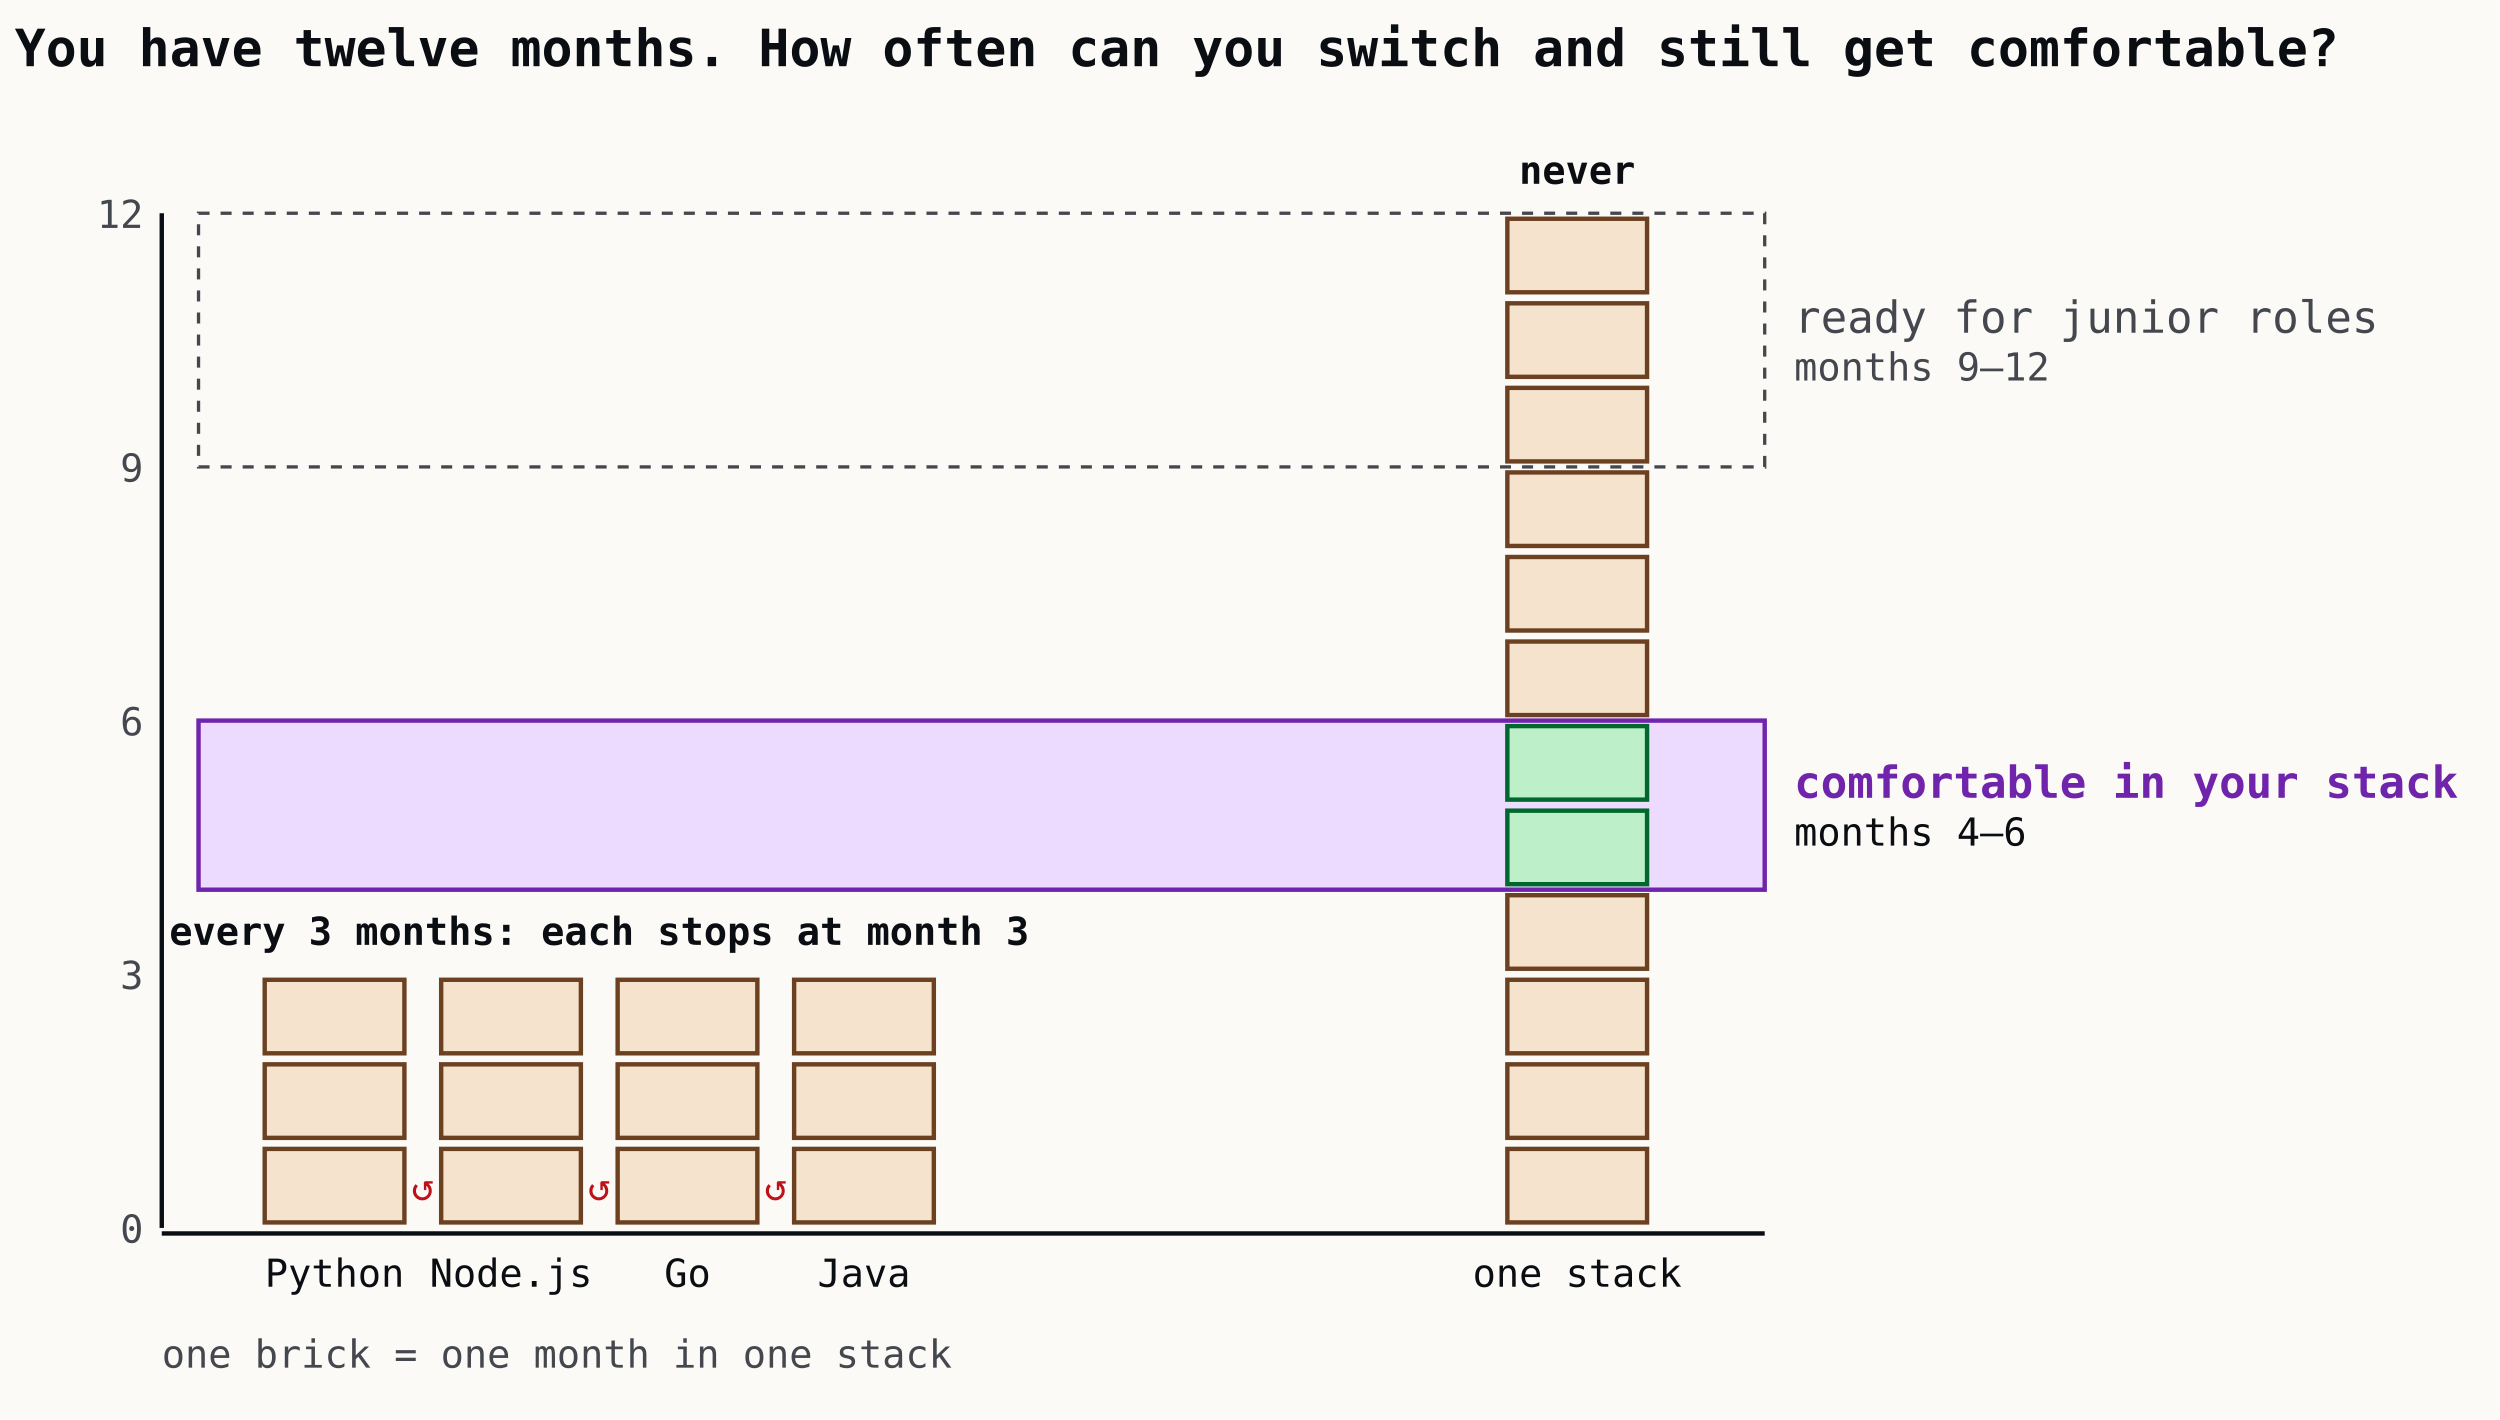
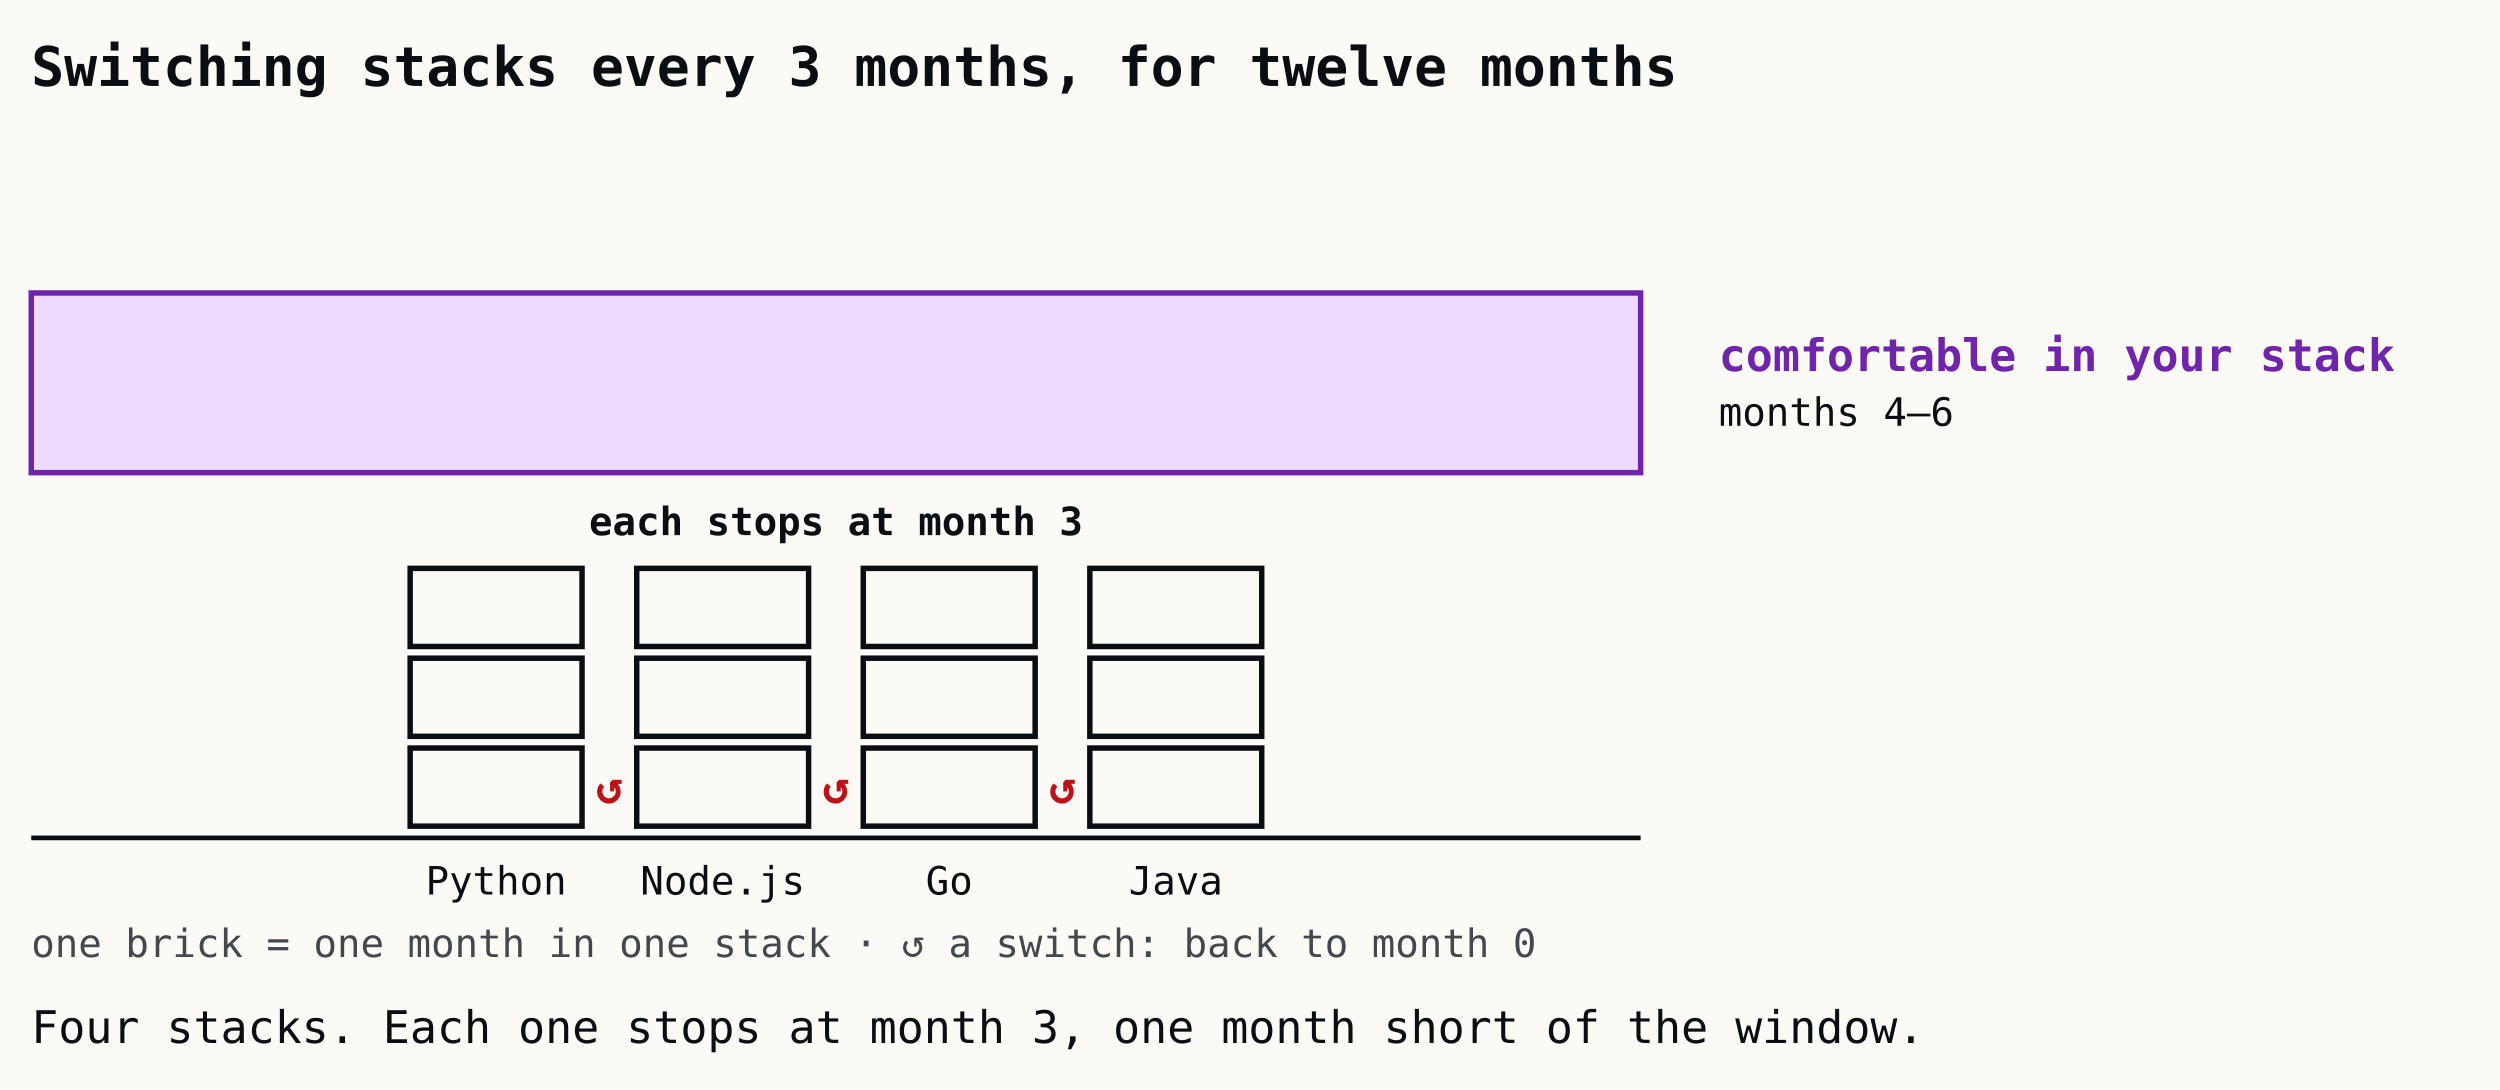
- <svg xmlns="http://www.w3.org/2000/svg" viewBox="0 0 680 386" font-family="JetBrains Mono, ui-monospace, monospace">
-   <rect width="680" height="386" fill="#fbfaf7" />
-   <text x="4" y="18" font-size="14" font-weight="700" fill="#0a0d12">You have twelve months. How often can you switch and still get comfortable?</text>
-   <rect x="54" y="196" width="426" height="46" fill="#ecdaff" stroke="#7024ab" stroke-width="1.2" />
-   <text x="488" y="217" font-size="12" font-weight="700" fill="#7024ab">comfortable in your stack</text>
-   <text x="488" y="230" font-size="10.5" fill="#0a0d12">months 4–6</text>
-   <rect x="54" y="58" width="426" height="69" fill="none" stroke="#44484e" stroke-width="0.9" stroke-dasharray="3 3" />
-   <text x="488" y="90.5" font-size="12" fill="#44484e">ready for junior roles</text>
-   <text x="488" y="103.5" font-size="10.5" fill="#44484e">months 9–12</text>
-   <line x1="44" x2="44" y1="58" y2="334" stroke="#0a0d12" stroke-width="1.2" />
-   <line x1="44" x2="480" y1="335.5" y2="335.5" stroke="#0a0d12" stroke-width="1.2" />
-   <text x="39" y="338" font-size="10.5" fill="#44484e" text-anchor="end">0</text>
-   <text x="39" y="269" font-size="10.5" fill="#44484e" text-anchor="end">3</text>
-   <text x="39" y="200" font-size="10.5" fill="#44484e" text-anchor="end">6</text>
-   <text x="39" y="131" font-size="10.5" fill="#44484e" text-anchor="end">9</text>
-   <text x="39" y="62" font-size="10.5" fill="#44484e" text-anchor="end">12</text>
-   <rect x="72" y="312.5" width="38" height="20" fill="#f6e3ce" stroke="#6c4122" stroke-width="1.2" />
-   <rect x="72" y="289.5" width="38" height="20" fill="#f6e3ce" stroke="#6c4122" stroke-width="1.2" />
-   <rect x="72" y="266.5" width="38" height="20" fill="#f6e3ce" stroke="#6c4122" stroke-width="1.2" />
-   <text x="91.0" y="350" font-size="10.5" fill="#0a0d12" text-anchor="middle">Python</text>
-   <rect x="120" y="312.5" width="38" height="20" fill="#f6e3ce" stroke="#6c4122" stroke-width="1.2" />
-   <rect x="120" y="289.5" width="38" height="20" fill="#f6e3ce" stroke="#6c4122" stroke-width="1.2" />
-   <rect x="120" y="266.5" width="38" height="20" fill="#f6e3ce" stroke="#6c4122" stroke-width="1.2" />
-   <text x="139.0" y="350" font-size="10.5" fill="#0a0d12" text-anchor="middle">Node.js</text>
-   <text x="115.0" y="326.5" font-size="10.5" fill="#be1219" text-anchor="middle">↺</text>
-   <rect x="168" y="312.5" width="38" height="20" fill="#f6e3ce" stroke="#6c4122" stroke-width="1.2" />
-   <rect x="168" y="289.5" width="38" height="20" fill="#f6e3ce" stroke="#6c4122" stroke-width="1.2" />
-   <rect x="168" y="266.5" width="38" height="20" fill="#f6e3ce" stroke="#6c4122" stroke-width="1.2" />
-   <text x="187.0" y="350" font-size="10.5" fill="#0a0d12" text-anchor="middle">Go</text>
-   <text x="163.0" y="326.5" font-size="10.5" fill="#be1219" text-anchor="middle">↺</text>
-   <rect x="216" y="312.5" width="38" height="20" fill="#f6e3ce" stroke="#6c4122" stroke-width="1.2" />
-   <rect x="216" y="289.5" width="38" height="20" fill="#f6e3ce" stroke="#6c4122" stroke-width="1.2" />
-   <rect x="216" y="266.5" width="38" height="20" fill="#f6e3ce" stroke="#6c4122" stroke-width="1.2" />
-   <text x="235.0" y="350" font-size="10.5" fill="#0a0d12" text-anchor="middle">Java</text>
-   <text x="211.0" y="326.5" font-size="10.5" fill="#be1219" text-anchor="middle">↺</text>
-   <text x="163.0" y="257" font-size="10.5" font-weight="700" fill="#0a0d12" text-anchor="middle">every 3 months: each stops at month 3</text>
-   <rect x="410" y="312.5" width="38" height="20" fill="#f6e3ce" stroke="#6c4122" stroke-width="1.2" />
-   <rect x="410" y="289.5" width="38" height="20" fill="#f6e3ce" stroke="#6c4122" stroke-width="1.2" />
-   <rect x="410" y="266.5" width="38" height="20" fill="#f6e3ce" stroke="#6c4122" stroke-width="1.2" />
-   <rect x="410" y="243.5" width="38" height="20" fill="#f6e3ce" stroke="#6c4122" stroke-width="1.2" />
-   <rect x="410" y="220.5" width="38" height="20" fill="#bdf0c9" stroke="#00682e" stroke-width="1.2" />
-   <rect x="410" y="197.5" width="38" height="20" fill="#bdf0c9" stroke="#00682e" stroke-width="1.2" />
-   <rect x="410" y="174.5" width="38" height="20" fill="#f6e3ce" stroke="#6c4122" stroke-width="1.2" />
-   <rect x="410" y="151.5" width="38" height="20" fill="#f6e3ce" stroke="#6c4122" stroke-width="1.2" />
-   <rect x="410" y="128.5" width="38" height="20" fill="#f6e3ce" stroke="#6c4122" stroke-width="1.2" />
-   <rect x="410" y="105.5" width="38" height="20" fill="#f6e3ce" stroke="#6c4122" stroke-width="1.2" />
-   <rect x="410" y="82.5" width="38" height="20" fill="#f6e3ce" stroke="#6c4122" stroke-width="1.2" />
-   <rect x="410" y="59.5" width="38" height="20" fill="#f6e3ce" stroke="#6c4122" stroke-width="1.2" />
-   <text x="429.0" y="50" font-size="10.5" font-weight="700" fill="#0a0d12" text-anchor="middle">never</text>
-   <text x="429.0" y="350" font-size="10.5" fill="#0a0d12" text-anchor="middle">one stack</text>
-   <text x="44" y="372" font-size="10.5" fill="#44484e">one brick = one month in one stack</text>
+ <svg xmlns="http://www.w3.org/2000/svg" viewBox="0 115 640 279" font-family="ui-monospace, SFMono-Regular, Menlo, monospace" role="img" aria-label="Switching stacks every three months: four columns of three bricks, all below the months 4 to 6 window for feeling comfortable in a stack">
+   <rect y="115" width="640" height="279" fill="#fbfaf7" />
+   <text x="8" y="137" font-size="14" font-weight="800" fill="#0a0d12">Switching stacks every 3 months, for twelve months</text>
+   <rect x="8" y="190" width="412" height="46" fill="#ecdaff" stroke="#7024ab" stroke-width="1.4" />
+   <text x="440" y="210" font-size="11.5" font-weight="800" fill="#7024ab">comfortable in your stack</text>
+   <text x="440" y="224" font-size="10" fill="#0a0d12">months 4–6</text>
+   <line x1="8" x2="420" y1="329.5" y2="329.5" stroke="#0a0d12" stroke-width="1.2" />
+   <rect x="105.0" y="306.5" width="44" height="20" fill="#fbfaf7" stroke="#0a0d12" stroke-width="1.4" />
+   <rect x="105.0" y="283.5" width="44" height="20" fill="#fbfaf7" stroke="#0a0d12" stroke-width="1.4" />
+   <rect x="105.0" y="260.5" width="44" height="20" fill="#fbfaf7" stroke="#0a0d12" stroke-width="1.4" />
+   <text x="127.0" y="344" font-size="10" text-anchor="middle" fill="#0a0d12">Python</text>
+   <rect x="163.0" y="306.5" width="44" height="20" fill="#fbfaf7" stroke="#0a0d12" stroke-width="1.4" />
+   <rect x="163.0" y="283.5" width="44" height="20" fill="#fbfaf7" stroke="#0a0d12" stroke-width="1.4" />
+   <rect x="163.0" y="260.5" width="44" height="20" fill="#fbfaf7" stroke="#0a0d12" stroke-width="1.4" />
+   <text x="185.0" y="344" font-size="10" text-anchor="middle" fill="#0a0d12">Node.js</text>
+   <text x="156.0" y="320.5" font-size="11.5" font-weight="800" text-anchor="middle" fill="#be1219">↺</text>
+   <rect x="221.0" y="306.5" width="44" height="20" fill="#fbfaf7" stroke="#0a0d12" stroke-width="1.4" />
+   <rect x="221.0" y="283.5" width="44" height="20" fill="#fbfaf7" stroke="#0a0d12" stroke-width="1.4" />
+   <rect x="221.0" y="260.5" width="44" height="20" fill="#fbfaf7" stroke="#0a0d12" stroke-width="1.4" />
+   <text x="243.0" y="344" font-size="10" text-anchor="middle" fill="#0a0d12">Go</text>
+   <text x="214.0" y="320.5" font-size="11.5" font-weight="800" text-anchor="middle" fill="#be1219">↺</text>
+   <rect x="279.0" y="306.5" width="44" height="20" fill="#fbfaf7" stroke="#0a0d12" stroke-width="1.4" />
+   <rect x="279.0" y="283.5" width="44" height="20" fill="#fbfaf7" stroke="#0a0d12" stroke-width="1.4" />
+   <rect x="279.0" y="260.5" width="44" height="20" fill="#fbfaf7" stroke="#0a0d12" stroke-width="1.4" />
+   <text x="301.0" y="344" font-size="10" text-anchor="middle" fill="#0a0d12">Java</text>
+   <text x="272.0" y="320.5" font-size="11.5" font-weight="800" text-anchor="middle" fill="#be1219">↺</text>
+   <text x="214.0" y="252" font-size="10" font-weight="800" text-anchor="middle" fill="#0a0d12">each stops at month 3</text>
+   <text x="8" y="360" font-size="10" fill="#44484e">one brick = one month in one stack · ↺ a switch: back to month 0</text>
+   <text x="8" y="382" font-size="11.5" fill="#0a0d12">Four stacks. Each one stops at month 3, one month short of the window.</text>
</svg>
